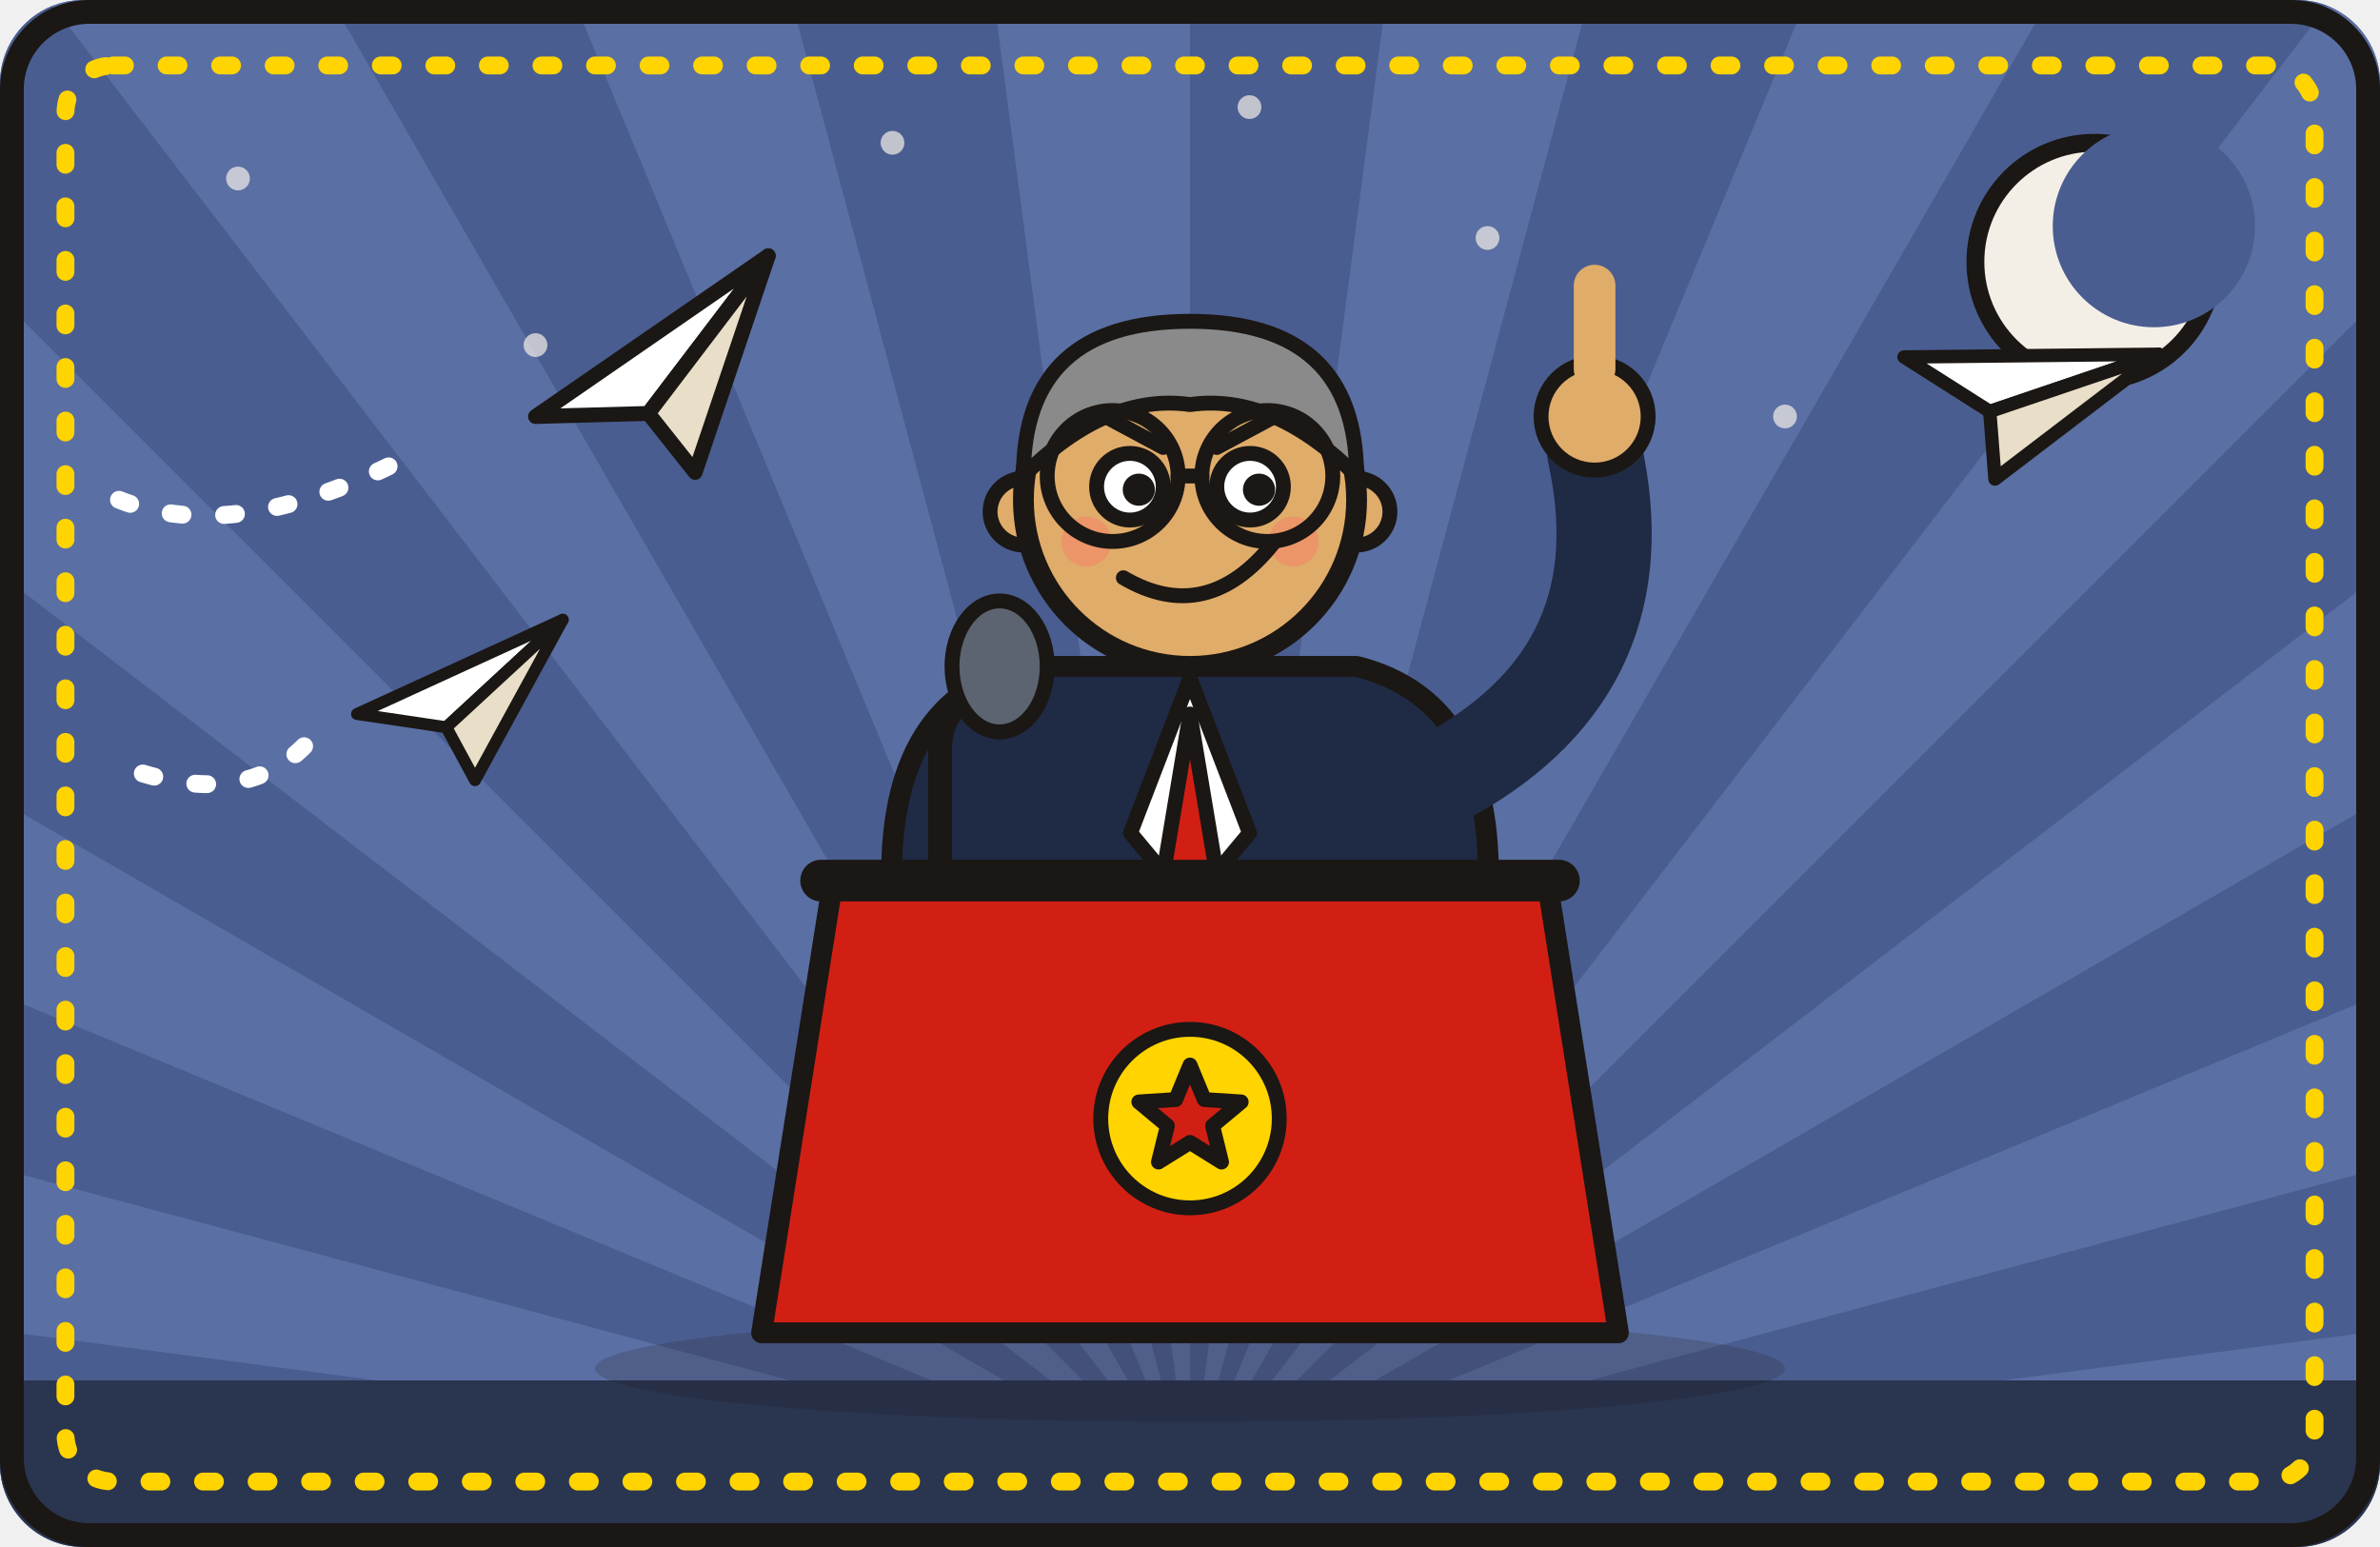
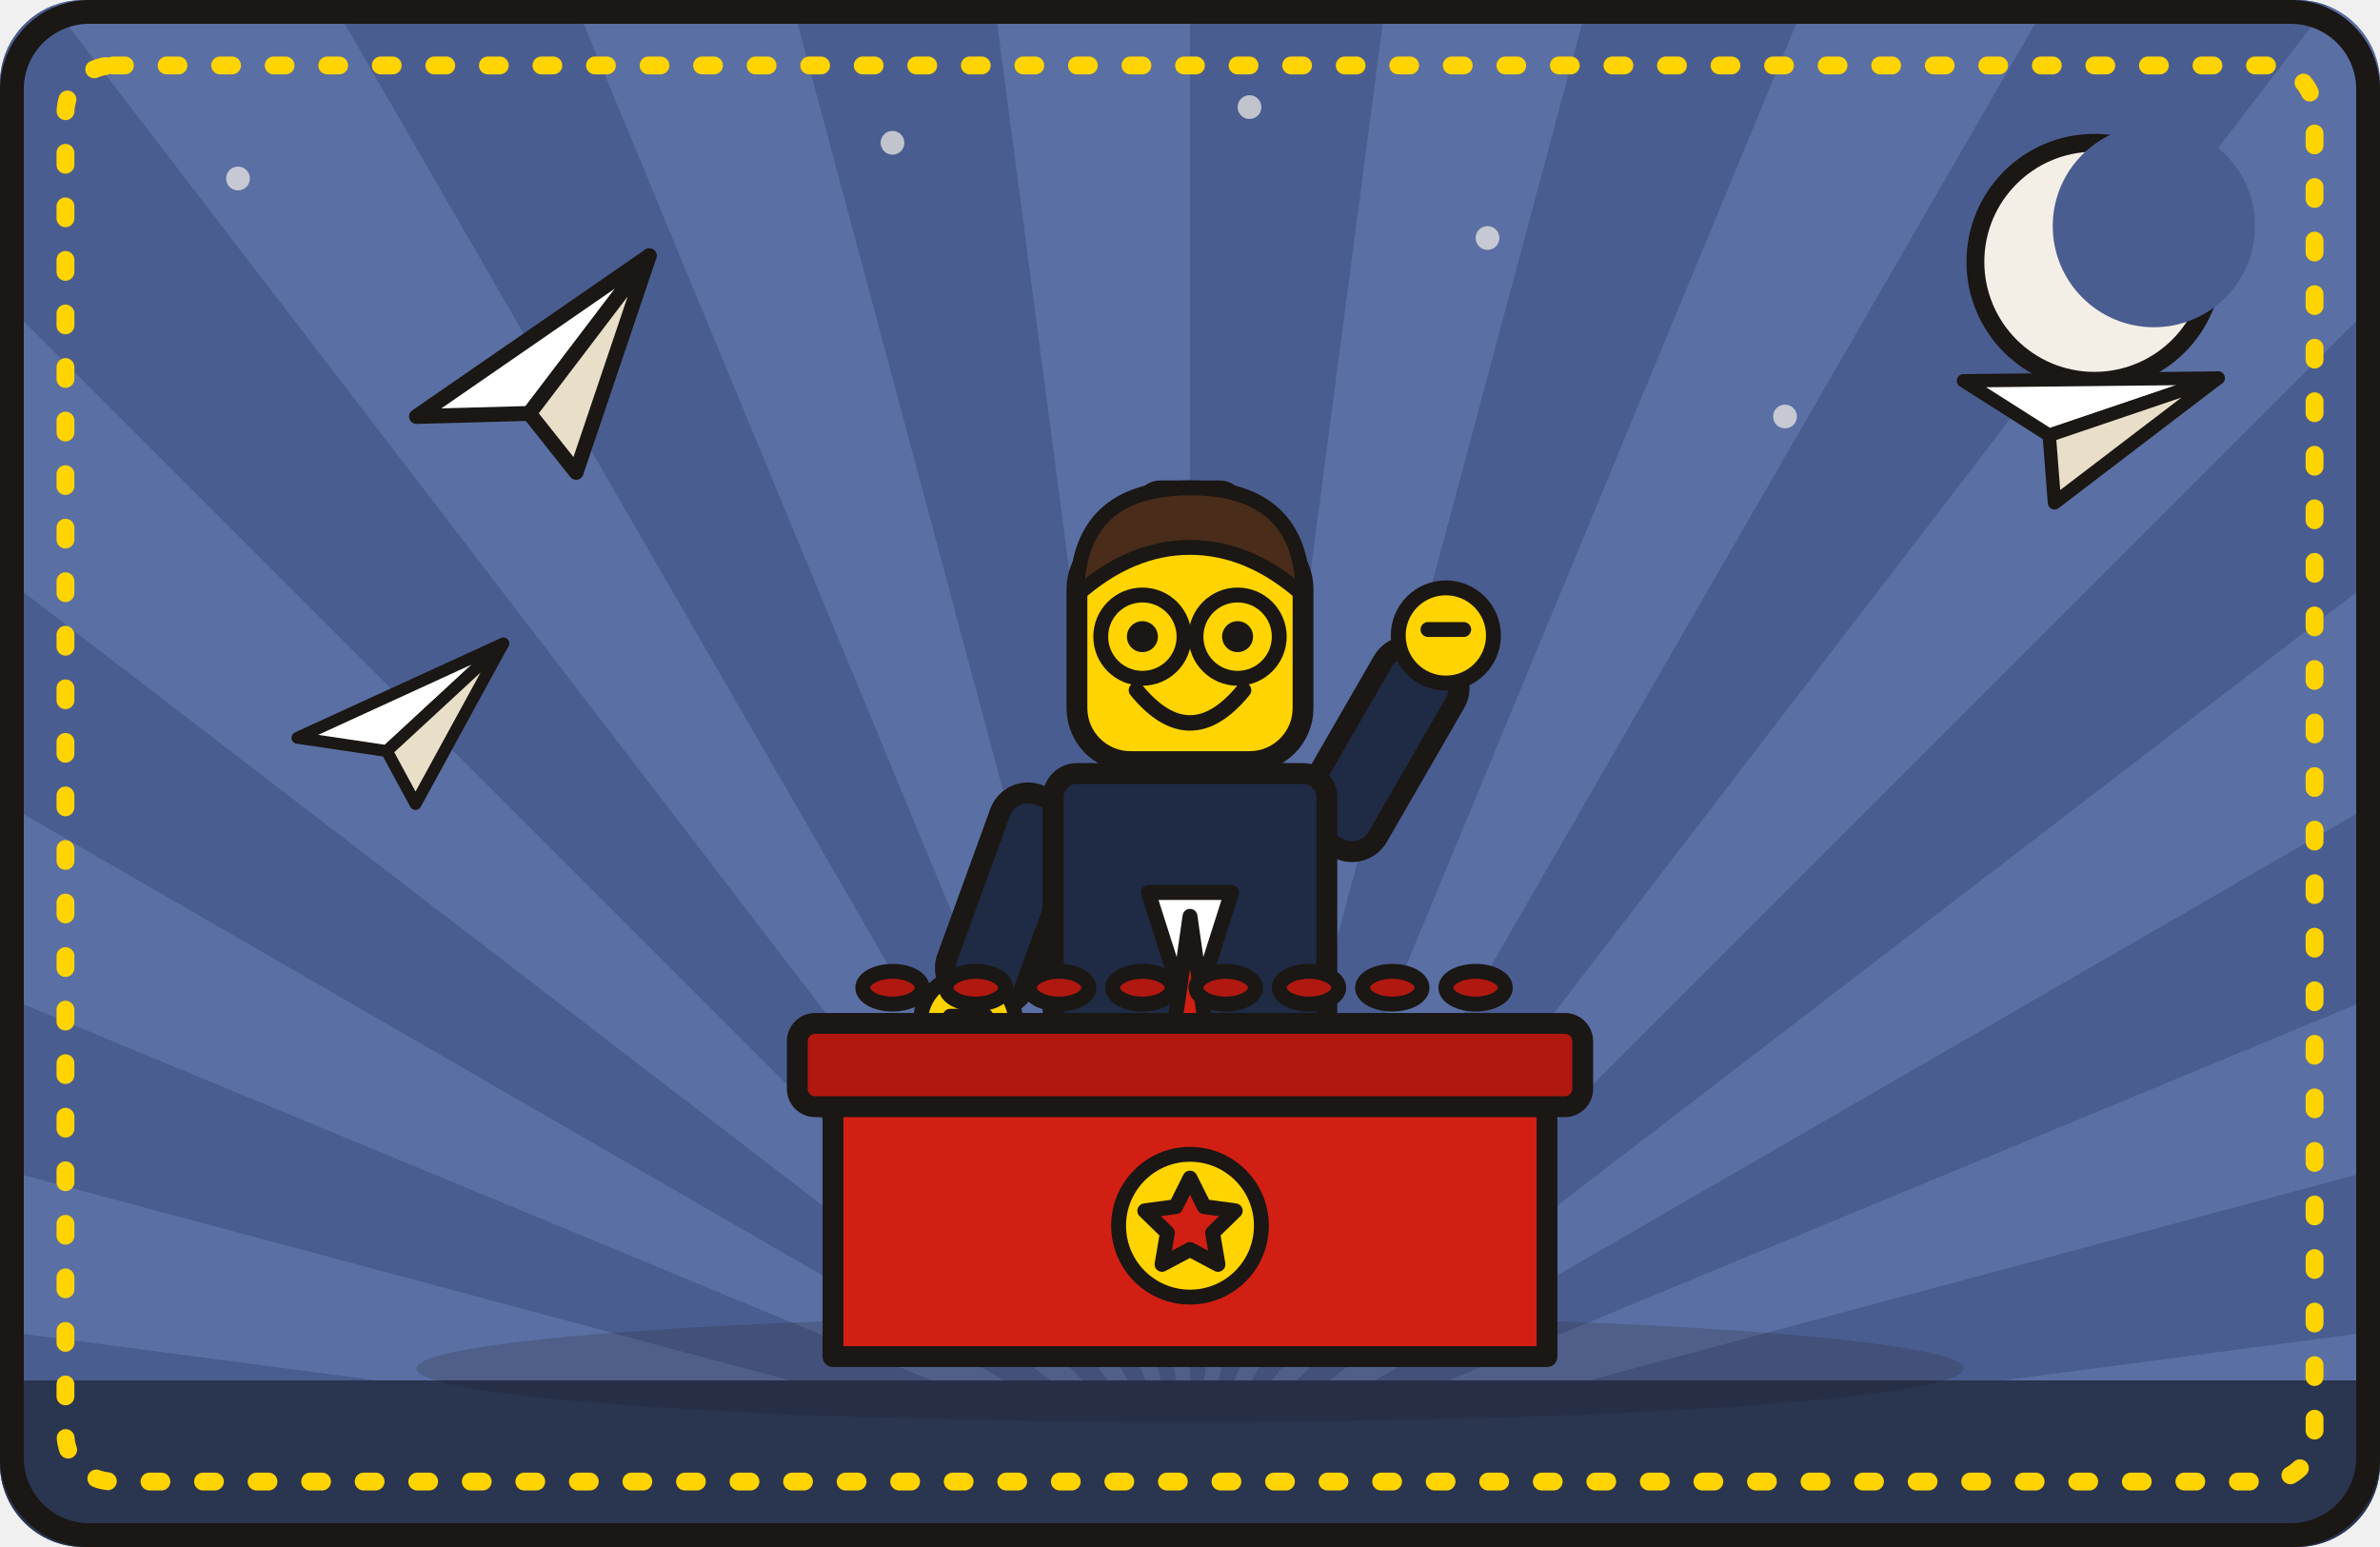
<svg xmlns="http://www.w3.org/2000/svg" viewBox="0 0 400 260" role="img" aria-label="Minister gives a speech illustration">
  <defs>
    <clipPath id="c">
      <rect width="400" height="260" rx="14" />
    </clipPath>
  </defs>
  <g clip-path="url(#c)">
    <rect width="400" height="260" fill="#4A5D90" />
    <path d="M200 250 L-320.0 250.0 L-315.6 182.1 Z" fill="#4A5D90" />
    <path d="M200 250 L-315.6 182.1 L-302.3 115.4 Z" fill="#5A6FA3" />
    <path d="M200 250 L-302.3 115.4 L-280.4 51.0 Z" fill="#4A5D90" />
    <path d="M200 250 L-280.4 51.0 L-250.3 -10.0 Z" fill="#5A6FA3" />
    <path d="M200 250 L-250.3 -10.0 L-212.5 -66.6 Z" fill="#4A5D90" />
    <path d="M200 250 L-212.5 -66.6 L-167.7 -117.7 Z" fill="#5A6FA3" />
    <path d="M200 250 L-167.7 -117.7 L-116.6 -162.5 Z" fill="#4A5D90" />
    <path d="M200 250 L-116.6 -162.5 L-60.0 -200.3 Z" fill="#5A6FA3" />
    <path d="M200 250 L-60.0 -200.3 L1.0 -230.4 Z" fill="#4A5D90" />
    <path d="M200 250 L1.0 -230.4 L65.4 -252.3 Z" fill="#5A6FA3" />
    <path d="M200 250 L65.4 -252.3 L132.1 -265.6 Z" fill="#4A5D90" />
    <path d="M200 250 L132.1 -265.6 L200.0 -270.0 Z" fill="#5A6FA3" />
    <path d="M200 250 L200.0 -270.0 L267.9 -265.6 Z" fill="#4A5D90" />
    <path d="M200 250 L267.9 -265.6 L334.6 -252.3 Z" fill="#5A6FA3" />
    <path d="M200 250 L334.6 -252.3 L399.0 -230.4 Z" fill="#4A5D90" />
    <path d="M200 250 L399.0 -230.4 L460.0 -200.3 Z" fill="#5A6FA3" />
    <path d="M200 250 L460.0 -200.3 L516.6 -162.5 Z" fill="#4A5D90" />
    <path d="M200 250 L516.6 -162.5 L567.7 -117.7 Z" fill="#5A6FA3" />
    <path d="M200 250 L567.7 -117.7 L612.5 -66.6 Z" fill="#4A5D90" />
    <path d="M200 250 L612.5 -66.6 L650.3 -10.0 Z" fill="#5A6FA3" />
    <path d="M200 250 L650.3 -10.0 L680.4 51.0 Z" fill="#4A5D90" />
    <path d="M200 250 L680.4 51.0 L702.3 115.4 Z" fill="#5A6FA3" />
    <path d="M200 250 L702.3 115.4 L715.6 182.1 Z" fill="#4A5D90" />
    <path d="M200 250 L715.6 182.1 L720.0 250.0 Z" fill="#5A6FA3" />
    <circle cx="40" cy="30" r="2" fill="#F3EFE7" opacity=".7" />
    <circle cx="90" cy="58" r="2" fill="#F3EFE7" opacity=".7" />
    <circle cx="150" cy="24" r="2" fill="#F3EFE7" opacity=".7" />
    <circle cx="250" cy="40" r="2" fill="#F3EFE7" opacity=".7" />
    <circle cx="300" cy="70" r="2" fill="#F3EFE7" opacity=".7" />
    <circle cx="210" cy="18" r="2" fill="#F3EFE7" opacity=".7" />
    <circle cx="352" cy="44" r="20" fill="#F3EFE7" stroke="#1A1714" stroke-width="3" />
    <circle cx="362" cy="38" r="17" fill="#4A5D90" />
    <rect y="232" width="400" height="28" fill="#2A3550" />
-     <ellipse cx="200" cy="230" rx="100" ry="9" fill="#1A1714" opacity=".18" />
-     <g transform="translate(90 70) rotate(-20) scale(1.0)">
+     <ellipse cx="200" cy="230" rx="130" ry="9" fill="#1A1714" opacity=".18" />
+     <g transform="translate(70 70) rotate(-20) scale(1.0)">
      <path d="M0 0 L46 -12 L18 6 Z" fill="#fff" stroke="#1A1714" stroke-width="2.5" stroke-linejoin="round" stroke-linecap="round" />
      <path d="M18 6 L46 -12 L22 18 Z" fill="#E9DFC9" stroke="#1A1714" stroke-width="2.5" stroke-linejoin="round" stroke-linecap="round" />
    </g>
-     <g transform="translate(60 120) rotate(-10) scale(0.8)">
+     <g transform="translate(50 124) rotate(-10) scale(0.8)">
      <path d="M0 0 L46 -12 L18 6 Z" fill="#fff" stroke="#1A1714" stroke-width="2.5" stroke-linejoin="round" stroke-linecap="round" />
      <path d="M18 6 L46 -12 L22 18 Z" fill="#E9DFC9" stroke="#1A1714" stroke-width="2.5" stroke-linejoin="round" stroke-linecap="round" />
    </g>
-     <g transform="translate(320 60) rotate(14) scale(0.9)">
+     <g transform="translate(330 64) rotate(14) scale(0.9)">
      <path d="M0 0 L46 -12 L18 6 Z" fill="#fff" stroke="#1A1714" stroke-width="2.5" stroke-linejoin="round" stroke-linecap="round" />
      <path d="M18 6 L46 -12 L22 18 Z" fill="#E9DFC9" stroke="#1A1714" stroke-width="2.5" stroke-linejoin="round" stroke-linecap="round" />
    </g>
-     <path d="M20 84 Q40 92 70 76 M24 130 Q44 136 54 122" fill="none" stroke="#fff" stroke-width="3" stroke-dasharray="2 7" stroke-linecap="round" />
-     <path d="M150 152 Q148 118 172 112 H228 Q252 118 250 152 Z" fill="#1F2A44" stroke="#1A1714" stroke-width="3.5" stroke-linejoin="round" stroke-linecap="round" />
-     <path d="M200 114 L190 140 L200 152 L210 140 Z" fill="#fff" stroke="#1A1714" stroke-width="2.5" stroke-linejoin="round" stroke-linecap="round" />
-     <path d="M200 120 L195 150 H205 Z" fill="#D21F14" stroke="#1A1714" stroke-width="2.5" stroke-linejoin="round" stroke-linecap="round" />
-     <path d="M244 130 Q276 112 268 76" fill="none" stroke="#1F2A44" stroke-width="16" stroke-linecap="round" />
-     <circle cx="268" cy="70" r="9" fill="#E0AC69" stroke="#1A1714" stroke-width="2.5" stroke-linejoin="round" stroke-linecap="round" />
-     <path d="M268 62 V48" stroke="#E0AC69" stroke-width="7" stroke-linecap="round" />
-     <circle cx="172.0" cy="86.0" r="5.6" fill="#E0AC69" stroke="#1A1714" stroke-width="2.5" stroke-linejoin="round" stroke-linecap="round" />
-     <circle cx="228.0" cy="86.0" r="5.6" fill="#E0AC69" stroke="#1A1714" stroke-width="2.5" stroke-linejoin="round" stroke-linecap="round" />
-     <circle cx="200" cy="84" r="28" fill="#E0AC69" stroke="#1A1714" stroke-width="3.5" stroke-linejoin="round" stroke-linecap="round" />
-     <circle cx="182.6" cy="91.0" r="4.2" fill="#FF6B6B" opacity=".35" />
-     <circle cx="217.4" cy="91.0" r="4.2" fill="#FF6B6B" opacity=".35" />
-     <circle cx="189.9" cy="81.8" r="5.6" fill="#fff" stroke="#1A1714" stroke-width="2.5" stroke-linejoin="round" stroke-linecap="round" />
-     <circle cx="210.1" cy="81.8" r="5.6" fill="#fff" stroke="#1A1714" stroke-width="2.5" stroke-linejoin="round" stroke-linecap="round" />
-     <circle cx="191.4" cy="82.3" r="2.7" fill="#1A1714" />
-     <circle cx="211.6" cy="82.3" r="2.7" fill="#1A1714" />
-     <path d="M184.3 69.2 L195.5 75.2 M204.5 75.2 L215.7 69.2" fill="none" stroke="#1A1714" stroke-width="2.5" stroke-linejoin="round" stroke-linecap="round" />
-     <path d="M188.8 97.1 Q202.8 105.3 214.0 91.3" fill="none" stroke="#1A1714" stroke-width="2.5" stroke-linejoin="round" stroke-linecap="round" />
-     <path d="M172 80 Q172 54 200 54 Q228 54 228 80 Q214 66 200 68 Q186 66 172 80 Z" fill="#8A8A8A" stroke="#1A1714" stroke-width="2.5" stroke-linejoin="round" stroke-linecap="round" />
-     <circle cx="187" cy="80" r="11" fill="none" stroke="#1A1714" stroke-width="2.5" stroke-linejoin="round" stroke-linecap="round" />
-     <circle cx="213" cy="80" r="11" fill="none" stroke="#1A1714" stroke-width="2.5" stroke-linejoin="round" stroke-linecap="round" />
-     <path d="M198 80 H202" stroke="#1A1714" stroke-width="2.5" stroke-linejoin="round" stroke-linecap="round" />
-     <path d="M140 148 L260 148 L272 224 L128 224 Z" fill="#D21F14" stroke="#1A1714" stroke-width="3.5" stroke-linejoin="round" stroke-linecap="round" />
-     <path d="M138 148 H262" fill="none" stroke="#1A1714" stroke-width="7" stroke-linecap="round" />
-     <circle cx="200" cy="188" r="15" fill="#FFD400" stroke="#1A1714" stroke-width="2.5" stroke-linejoin="round" stroke-linecap="round" />
-     <polygon points="200.0,179.0 202.4,184.8 208.6,185.2 203.8,189.2 205.3,195.3 200.0,192.0 194.7,195.3 196.2,189.2 191.4,185.2 197.6,184.8" fill="#D21F14" stroke="#1A1714" stroke-width="2.5" stroke-linejoin="round" stroke-linecap="round" />
-     <path d="M158 146 V126 q0 -8 8 -10" fill="none" stroke="#1A1714" stroke-width="4" stroke-linecap="round" />
-     <ellipse cx="168" cy="112" rx="8" ry="11" fill="#5B6470" stroke="#1A1714" stroke-width="2.5" stroke-linejoin="round" stroke-linecap="round" />
+     <rect x="177" y="182" width="23" height="34" fill="#1F2A44" stroke="#1A1714" stroke-width="3.5" stroke-linejoin="round" stroke-linecap="round" />
+     <rect x="200" y="182" width="23" height="34" fill="#1F2A44" stroke="#1A1714" stroke-width="3.5" stroke-linejoin="round" stroke-linecap="round" />
+     <rect x="177" y="172" width="46" height="13" rx="3" fill="#1F2A44" stroke="#1A1714" stroke-width="3.5" stroke-linejoin="round" stroke-linecap="round" />
+     <g transform="rotate(20 175 138)">
+       <rect x="168" y="134" width="14" height="36" rx="5" fill="#1F2A44" stroke="#1A1714" stroke-width="3.5" stroke-linejoin="round" stroke-linecap="round" />
+     </g>
+     <g transform="rotate(-150 225 138)">
+       <rect x="218" y="134" width="14" height="36" rx="5" fill="#1F2A44" stroke="#1A1714" stroke-width="3.5" stroke-linejoin="round" stroke-linecap="round" />
+     </g>
+     <rect x="177" y="130" width="46" height="45" rx="4" fill="#1F2A44" stroke="#1A1714" stroke-width="3.5" stroke-linejoin="round" stroke-linecap="round" />
+     <path d="M200 172 L193 150 L207 150 Z" fill="#fff" stroke="#1A1714" stroke-width="2.5" stroke-linejoin="round" stroke-linecap="round" />
+     <path d="M200 154 L196 182 H204 Z" fill="#D21F14" stroke="#1A1714" stroke-width="2.5" stroke-linejoin="round" stroke-linecap="round" />
+     <circle cx="162.7" cy="171.8" r="8" fill="#FFD400" stroke="#1A1714" stroke-width="2.5" stroke-linejoin="round" stroke-linecap="round" />
+     <path d="M159.7 170.8 h6" stroke="#1A1714" stroke-width="2.5" stroke-linecap="round" />
+     <circle cx="243.0" cy="106.8" r="8" fill="#FFD400" stroke="#1A1714" stroke-width="2.5" stroke-linejoin="round" stroke-linecap="round" />
+     <path d="M240.0 105.8 h6" stroke="#1A1714" stroke-width="2.5" stroke-linecap="round" />
+     <rect x="192" y="82" width="16" height="9" rx="3" fill="#FFD400" stroke="#1A1714" stroke-width="2.5" stroke-linejoin="round" stroke-linecap="round" />
+     <rect x="181" y="90" width="38" height="38" rx="9" fill="#FFD400" stroke="#1A1714" stroke-width="3.5" stroke-linejoin="round" stroke-linecap="round" />
+     <circle cx="192" cy="107" r="2.6" fill="#1A1714" />
+     <circle cx="208" cy="107" r="2.6" fill="#1A1714" />
+     <path d="M191 116 Q200 127 209 116" fill="none" stroke="#1A1714" stroke-width="2.6" stroke-linecap="round" />
+     <path d="M181 100 Q181 82 200 82 Q219 82 219 100 Q210 92 200 92 Q190 92 181 100 Z" fill="#4A2C1A" stroke="#1A1714" stroke-width="2.5" stroke-linejoin="round" stroke-linecap="round" />
+     <circle cx="192" cy="107" r="7" fill="none" stroke="#1A1714" stroke-width="2.5" stroke-linejoin="round" stroke-linecap="round" />
+     <circle cx="208" cy="107" r="7" fill="none" stroke="#1A1714" stroke-width="2.5" stroke-linejoin="round" stroke-linecap="round" />
+     <rect x="140" y="182" width="120" height="46" fill="#D21F14" stroke="#1A1714" stroke-width="3.5" stroke-linejoin="round" stroke-linecap="round" />
+     <rect x="134" y="172" width="132" height="14" rx="3" fill="#B01810" stroke="#1A1714" stroke-width="3.5" stroke-linejoin="round" stroke-linecap="round" />
+     <ellipse cx="150" cy="166" rx="5" ry="2.75" fill="#B01810" stroke="#1A1714" stroke-width="2.5" stroke-linejoin="round" stroke-linecap="round" opacity="1" />
+     <ellipse cx="164" cy="166" rx="5" ry="2.75" fill="#B01810" stroke="#1A1714" stroke-width="2.5" stroke-linejoin="round" stroke-linecap="round" opacity="1" />
+     <ellipse cx="178" cy="166" rx="5" ry="2.75" fill="#B01810" stroke="#1A1714" stroke-width="2.5" stroke-linejoin="round" stroke-linecap="round" opacity="1" />
+     <ellipse cx="192" cy="166" rx="5" ry="2.75" fill="#B01810" stroke="#1A1714" stroke-width="2.5" stroke-linejoin="round" stroke-linecap="round" opacity="1" />
+     <ellipse cx="206" cy="166" rx="5" ry="2.75" fill="#B01810" stroke="#1A1714" stroke-width="2.5" stroke-linejoin="round" stroke-linecap="round" opacity="1" />
+     <ellipse cx="220" cy="166" rx="5" ry="2.75" fill="#B01810" stroke="#1A1714" stroke-width="2.5" stroke-linejoin="round" stroke-linecap="round" opacity="1" />
+     <ellipse cx="234" cy="166" rx="5" ry="2.75" fill="#B01810" stroke="#1A1714" stroke-width="2.5" stroke-linejoin="round" stroke-linecap="round" opacity="1" />
+     <ellipse cx="248" cy="166" rx="5" ry="2.75" fill="#B01810" stroke="#1A1714" stroke-width="2.5" stroke-linejoin="round" stroke-linecap="round" opacity="1" />
+     <circle cx="200" cy="206" r="12" fill="#FFD400" stroke="#1A1714" stroke-width="2.5" stroke-linejoin="round" stroke-linecap="round" />
+     <polygon points="200.0,198.0 202.4,202.8 207.6,203.5 203.8,207.2 204.7,212.5 200.0,210.0 195.3,212.5 196.2,207.2 192.4,203.5 197.6,202.8" fill="#D21F14" stroke="#1A1714" stroke-width="2.5" stroke-linejoin="round" stroke-linecap="round" />
  </g>
  <rect x="2" y="2" width="396" height="256" rx="13" fill="none" stroke="#1A1714" stroke-width="4" />
  <rect x="11" y="11" width="378" height="238" rx="8" fill="none" stroke="#FFD400" stroke-width="3" stroke-dasharray="2 7" stroke-linecap="round" />
</svg>
